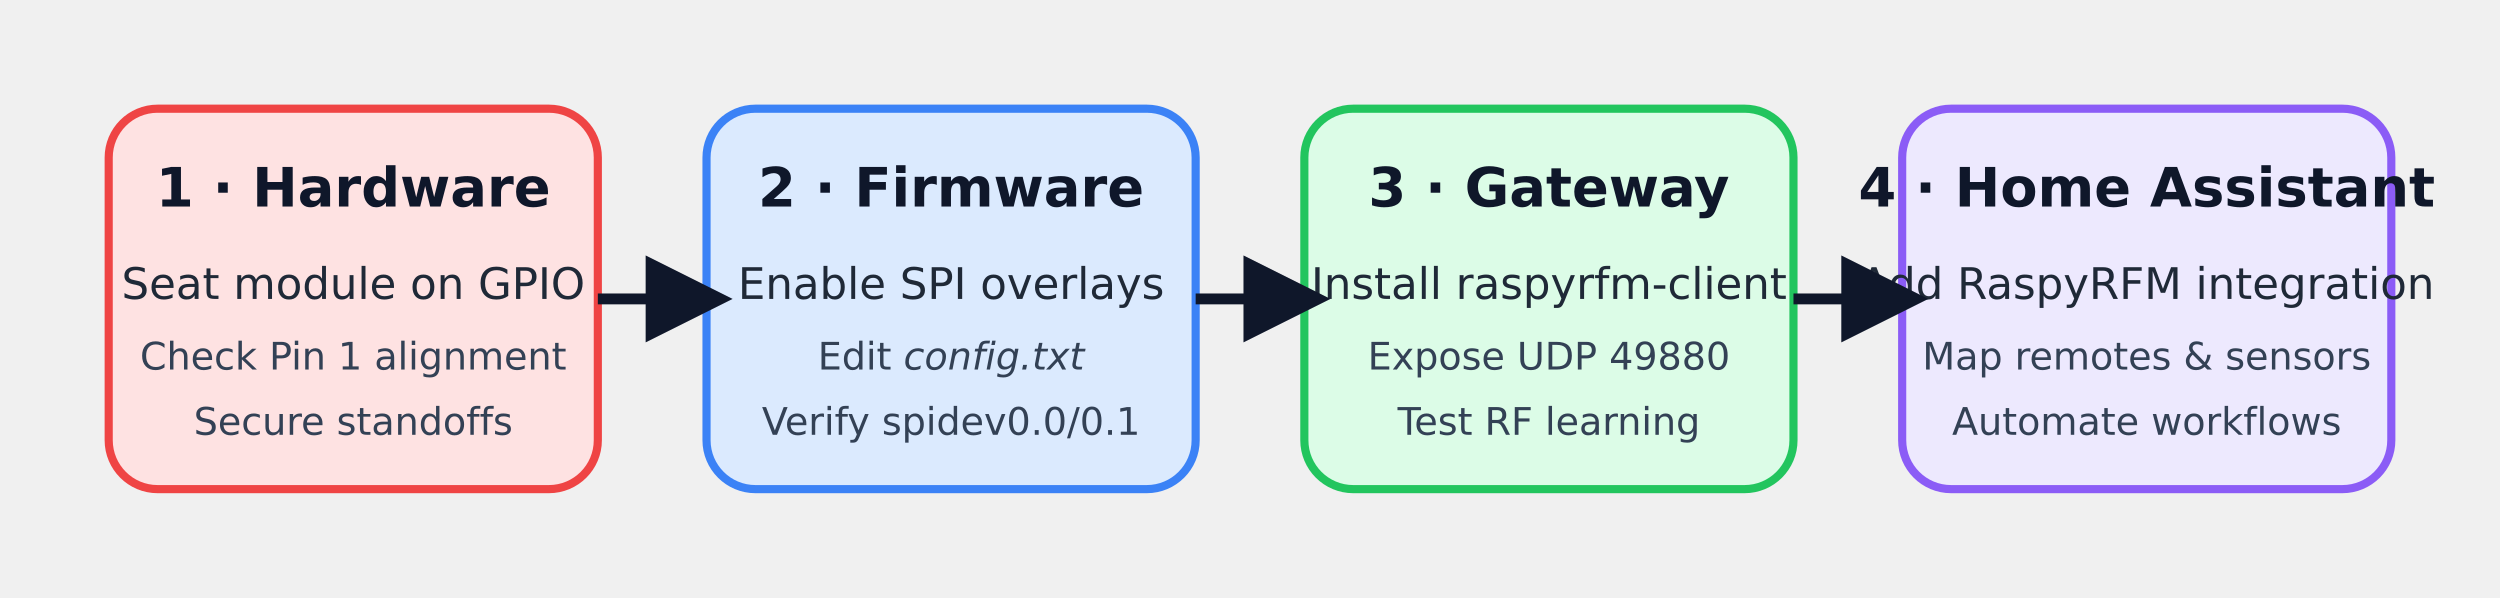
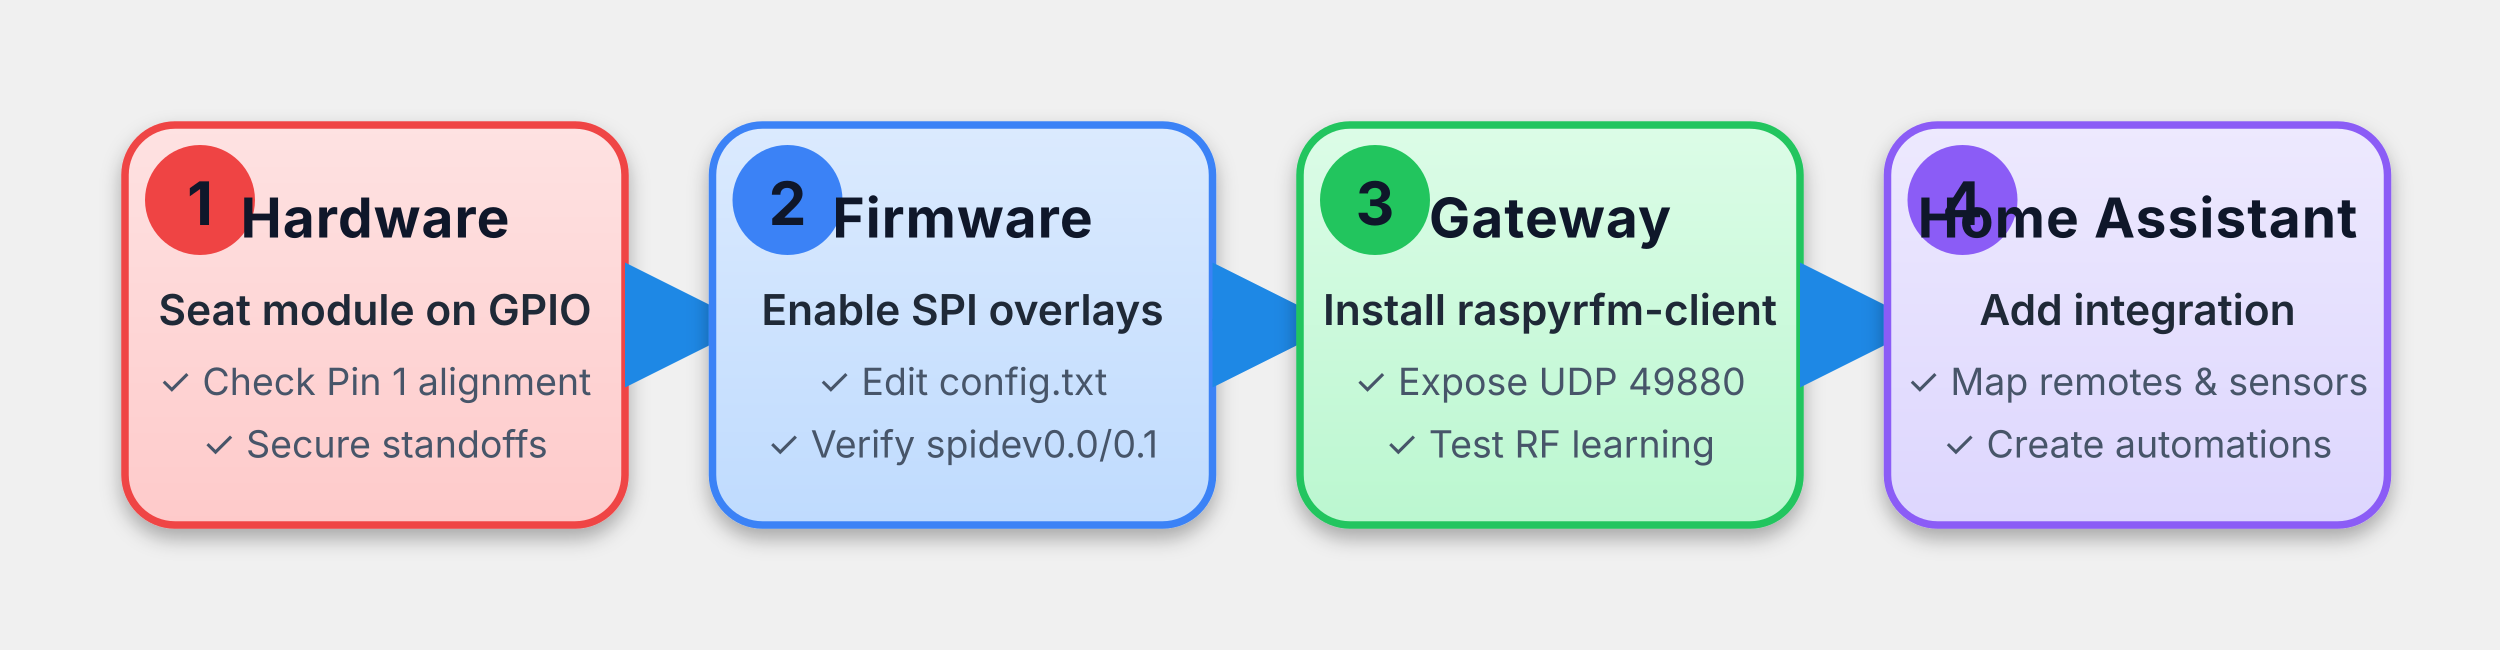
- <svg xmlns="http://www.w3.org/2000/svg" viewBox="0 0 920 220" role="img" aria-labelledby="title desc">
+ <svg xmlns="http://www.w3.org/2000/svg" viewBox="0 0 1000 260" role="img" aria-labelledby="title desc">
  <defs>
    <style>
-       text { font-family: 'DejaVu Sans', Arial, sans-serif; fill: #0f172a; }
-       .stage { font-size: 20px; font-weight: 700; }
-       .detail { font-size: 16px; fill: #1f2937; }
-       .sub { font-size: 14px; fill: #334155; }
+       text { font-family: 'Inter', -apple-system, BlinkMacSystemFont, 'Segoe UI', Roboto, sans-serif; fill: #0f172a; }
+       .stage { font-size: 22px; font-weight: 700; letter-spacing: 0.02em; }
+       .detail { font-size: 17px; fill: #1f2937; font-weight: 600; }
+       .sub { font-size: 15px; fill: #475569; }
    </style>
-     <marker id="arrow" viewBox="0 0 10 10" refX="7" refY="5" markerUnits="strokeWidth" markerWidth="8" markerHeight="8" orient="auto">
-       <path d="M0 0 L10 5 L0 10 z" fill="#0f172a" />
+     <linearGradient id="grad1" x1="0%" y1="0%" x2="0%" y2="100%">
+       <stop offset="0%" style="stop-color:#fee2e2;stop-opacity:1" />
+       <stop offset="100%" style="stop-color:#fecaca;stop-opacity:1" />
+     </linearGradient>
+     <linearGradient id="grad2" x1="0%" y1="0%" x2="0%" y2="100%">
+       <stop offset="0%" style="stop-color:#dbeafe;stop-opacity:1" />
+       <stop offset="100%" style="stop-color:#bfdbfe;stop-opacity:1" />
+     </linearGradient>
+     <linearGradient id="grad3" x1="0%" y1="0%" x2="0%" y2="100%">
+       <stop offset="0%" style="stop-color:#dcfce7;stop-opacity:1" />
+       <stop offset="100%" style="stop-color:#bbf7d0;stop-opacity:1" />
+     </linearGradient>
+     <linearGradient id="grad4" x1="0%" y1="0%" x2="0%" y2="100%">
+       <stop offset="0%" style="stop-color:#ede9fe;stop-opacity:1" />
+       <stop offset="100%" style="stop-color:#ddd6fe;stop-opacity:1" />
+     </linearGradient>
+     <filter id="shadow">
+       <feGaussianBlur in="SourceAlpha" stdDeviation="4" />
+       <feOffset dx="0" dy="4" result="offsetblur" />
+       <feComponentTransfer>
+         <feFuncA type="linear" slope="0.3" />
+       </feComponentTransfer>
+       <feMerge>
+         <feMergeNode />
+         <feMergeNode in="SourceGraphic" />
+       </feMerge>
+     </filter>
+     <marker id="arrow" viewBox="0 0 10 10" refX="7" refY="5" markerUnits="strokeWidth" markerWidth="10" markerHeight="10" orient="auto">
+       <path d="M0 0 L10 5 L0 10 z" fill="#1e88e5" />
    </marker>
  </defs>
-   <g transform="translate(40,40)">
-     <rect x="0" y="0" width="180" height="140" rx="18" fill="#fee2e2" stroke="#ef4444" stroke-width="3" />
-     <text x="90" y="36" text-anchor="middle" class="stage">1 · Hardware</text>
-     <text x="90" y="70" text-anchor="middle" class="detail">Seat module on GPIO</text>
-     <text x="90" y="96" text-anchor="middle" class="sub">Check Pin 1 alignment</text>
-     <text x="90" y="120" text-anchor="middle" class="sub">Secure standoffs</text>
+   <g transform="translate(50,50)">
+     <rect x="0" y="0" width="200" height="160" rx="20" fill="url(#grad1)" stroke="#ef4444" stroke-width="3" filter="url(#shadow)" />
+     <circle cx="30" cy="30" r="22" fill="#ef4444" />
+     <text x="30" y="40" text-anchor="middle" fill="white" font-size="24" font-weight="700">1</text>
+     <text x="100" y="45" text-anchor="middle" class="stage" fill="#991b1b">Hardware</text>
+     <text x="100" y="80" text-anchor="middle" class="detail">Seat module on GPIO</text>
+     <text x="100" y="108" text-anchor="middle" class="sub">✓ Check Pin 1 alignment</text>
+     <text x="100" y="133" text-anchor="middle" class="sub">✓ Secure standoffs</text>
  </g>
-   <g transform="translate(260,40)">
-     <rect x="0" y="0" width="180" height="140" rx="18" fill="#dbeafe" stroke="#3b82f6" stroke-width="3" />
-     <text x="90" y="36" text-anchor="middle" class="stage">2 · Firmware</text>
-     <text x="90" y="70" text-anchor="middle" class="detail">Enable SPI overlays</text>
-     <text x="90" y="96" text-anchor="middle" class="sub">Edit <tspan font-style="italic">config.txt</tspan>
-     </text>
-     <text x="90" y="120" text-anchor="middle" class="sub">Verify spidev0.0/0.1</text>
+   <line x1="250" y1="130" x2="285" y2="130" stroke="#1e88e5" stroke-width="5" marker-end="url(#arrow)" />
+   <g transform="translate(285,50)">
+     <rect x="0" y="0" width="200" height="160" rx="20" fill="url(#grad2)" stroke="#3b82f6" stroke-width="3" filter="url(#shadow)" />
+     <circle cx="30" cy="30" r="22" fill="#3b82f6" />
+     <text x="30" y="40" text-anchor="middle" fill="white" font-size="24" font-weight="700">2</text>
+     <text x="100" y="45" text-anchor="middle" class="stage" fill="#1e3a8a">Firmware</text>
+     <text x="100" y="80" text-anchor="middle" class="detail">Enable SPI overlays</text>
+     <text x="100" y="108" text-anchor="middle" class="sub">✓ Edit config.txt</text>
+     <text x="100" y="133" text-anchor="middle" class="sub">✓ Verify spidev0.0/0.1</text>
  </g>
-   <g transform="translate(480,40)">
-     <rect x="0" y="0" width="180" height="140" rx="18" fill="#dcfce7" stroke="#22c55e" stroke-width="3" />
-     <text x="90" y="36" text-anchor="middle" class="stage">3 · Gateway</text>
-     <text x="90" y="70" text-anchor="middle" class="detail">Install raspyrfm-client</text>
-     <text x="90" y="96" text-anchor="middle" class="sub">Expose UDP 49880</text>
-     <text x="90" y="120" text-anchor="middle" class="sub">Test RF learning</text>
+   <line x1="485" y1="130" x2="520" y2="130" stroke="#1e88e5" stroke-width="5" marker-end="url(#arrow)" />
+   <g transform="translate(520,50)">
+     <rect x="0" y="0" width="200" height="160" rx="20" fill="url(#grad3)" stroke="#22c55e" stroke-width="3" filter="url(#shadow)" />
+     <circle cx="30" cy="30" r="22" fill="#22c55e" />
+     <text x="30" y="40" text-anchor="middle" fill="white" font-size="24" font-weight="700">3</text>
+     <text x="100" y="45" text-anchor="middle" class="stage" fill="#14532d">Gateway</text>
+     <text x="100" y="80" text-anchor="middle" class="detail">Install raspyrfm-client</text>
+     <text x="100" y="108" text-anchor="middle" class="sub">✓ Expose UDP 49880</text>
+     <text x="100" y="133" text-anchor="middle" class="sub">✓ Test RF learning</text>
  </g>
-   <g transform="translate(700,40)">
-     <rect x="0" y="0" width="180" height="140" rx="18" fill="#ede9fe" stroke="#8b5cf6" stroke-width="3" />
-     <text x="90" y="36" text-anchor="middle" class="stage">4 · Home Assistant</text>
-     <text x="90" y="70" text-anchor="middle" class="detail">Add RaspyRFM integration</text>
-     <text x="90" y="96" text-anchor="middle" class="sub">Map remotes &amp; sensors</text>
-     <text x="90" y="120" text-anchor="middle" class="sub">Automate workflows</text>
+   <line x1="720" y1="130" x2="755" y2="130" stroke="#1e88e5" stroke-width="5" marker-end="url(#arrow)" />
+   <g transform="translate(755,50)">
+     <rect x="0" y="0" width="200" height="160" rx="20" fill="url(#grad4)" stroke="#8b5cf6" stroke-width="3" filter="url(#shadow)" />
+     <circle cx="30" cy="30" r="22" fill="#8b5cf6" />
+     <text x="30" y="40" text-anchor="middle" fill="white" font-size="24" font-weight="700">4</text>
+     <text x="100" y="45" text-anchor="middle" class="stage" fill="#4c1d95">Home Assistant</text>
+     <text x="100" y="80" text-anchor="middle" class="detail">Add integration</text>
+     <text x="100" y="108" text-anchor="middle" class="sub">✓ Map remotes &amp; sensors</text>
+     <text x="100" y="133" text-anchor="middle" class="sub">✓ Create automations</text>
  </g>
-   <line x1="220" y1="110" x2="260" y2="110" stroke="#0f172a" stroke-width="4" marker-end="url(#arrow)" />
-   <line x1="440" y1="110" x2="480" y2="110" stroke="#0f172a" stroke-width="4" marker-end="url(#arrow)" />
-   <line x1="660" y1="110" x2="700" y2="110" stroke="#0f172a" stroke-width="4" marker-end="url(#arrow)" />
</svg>
